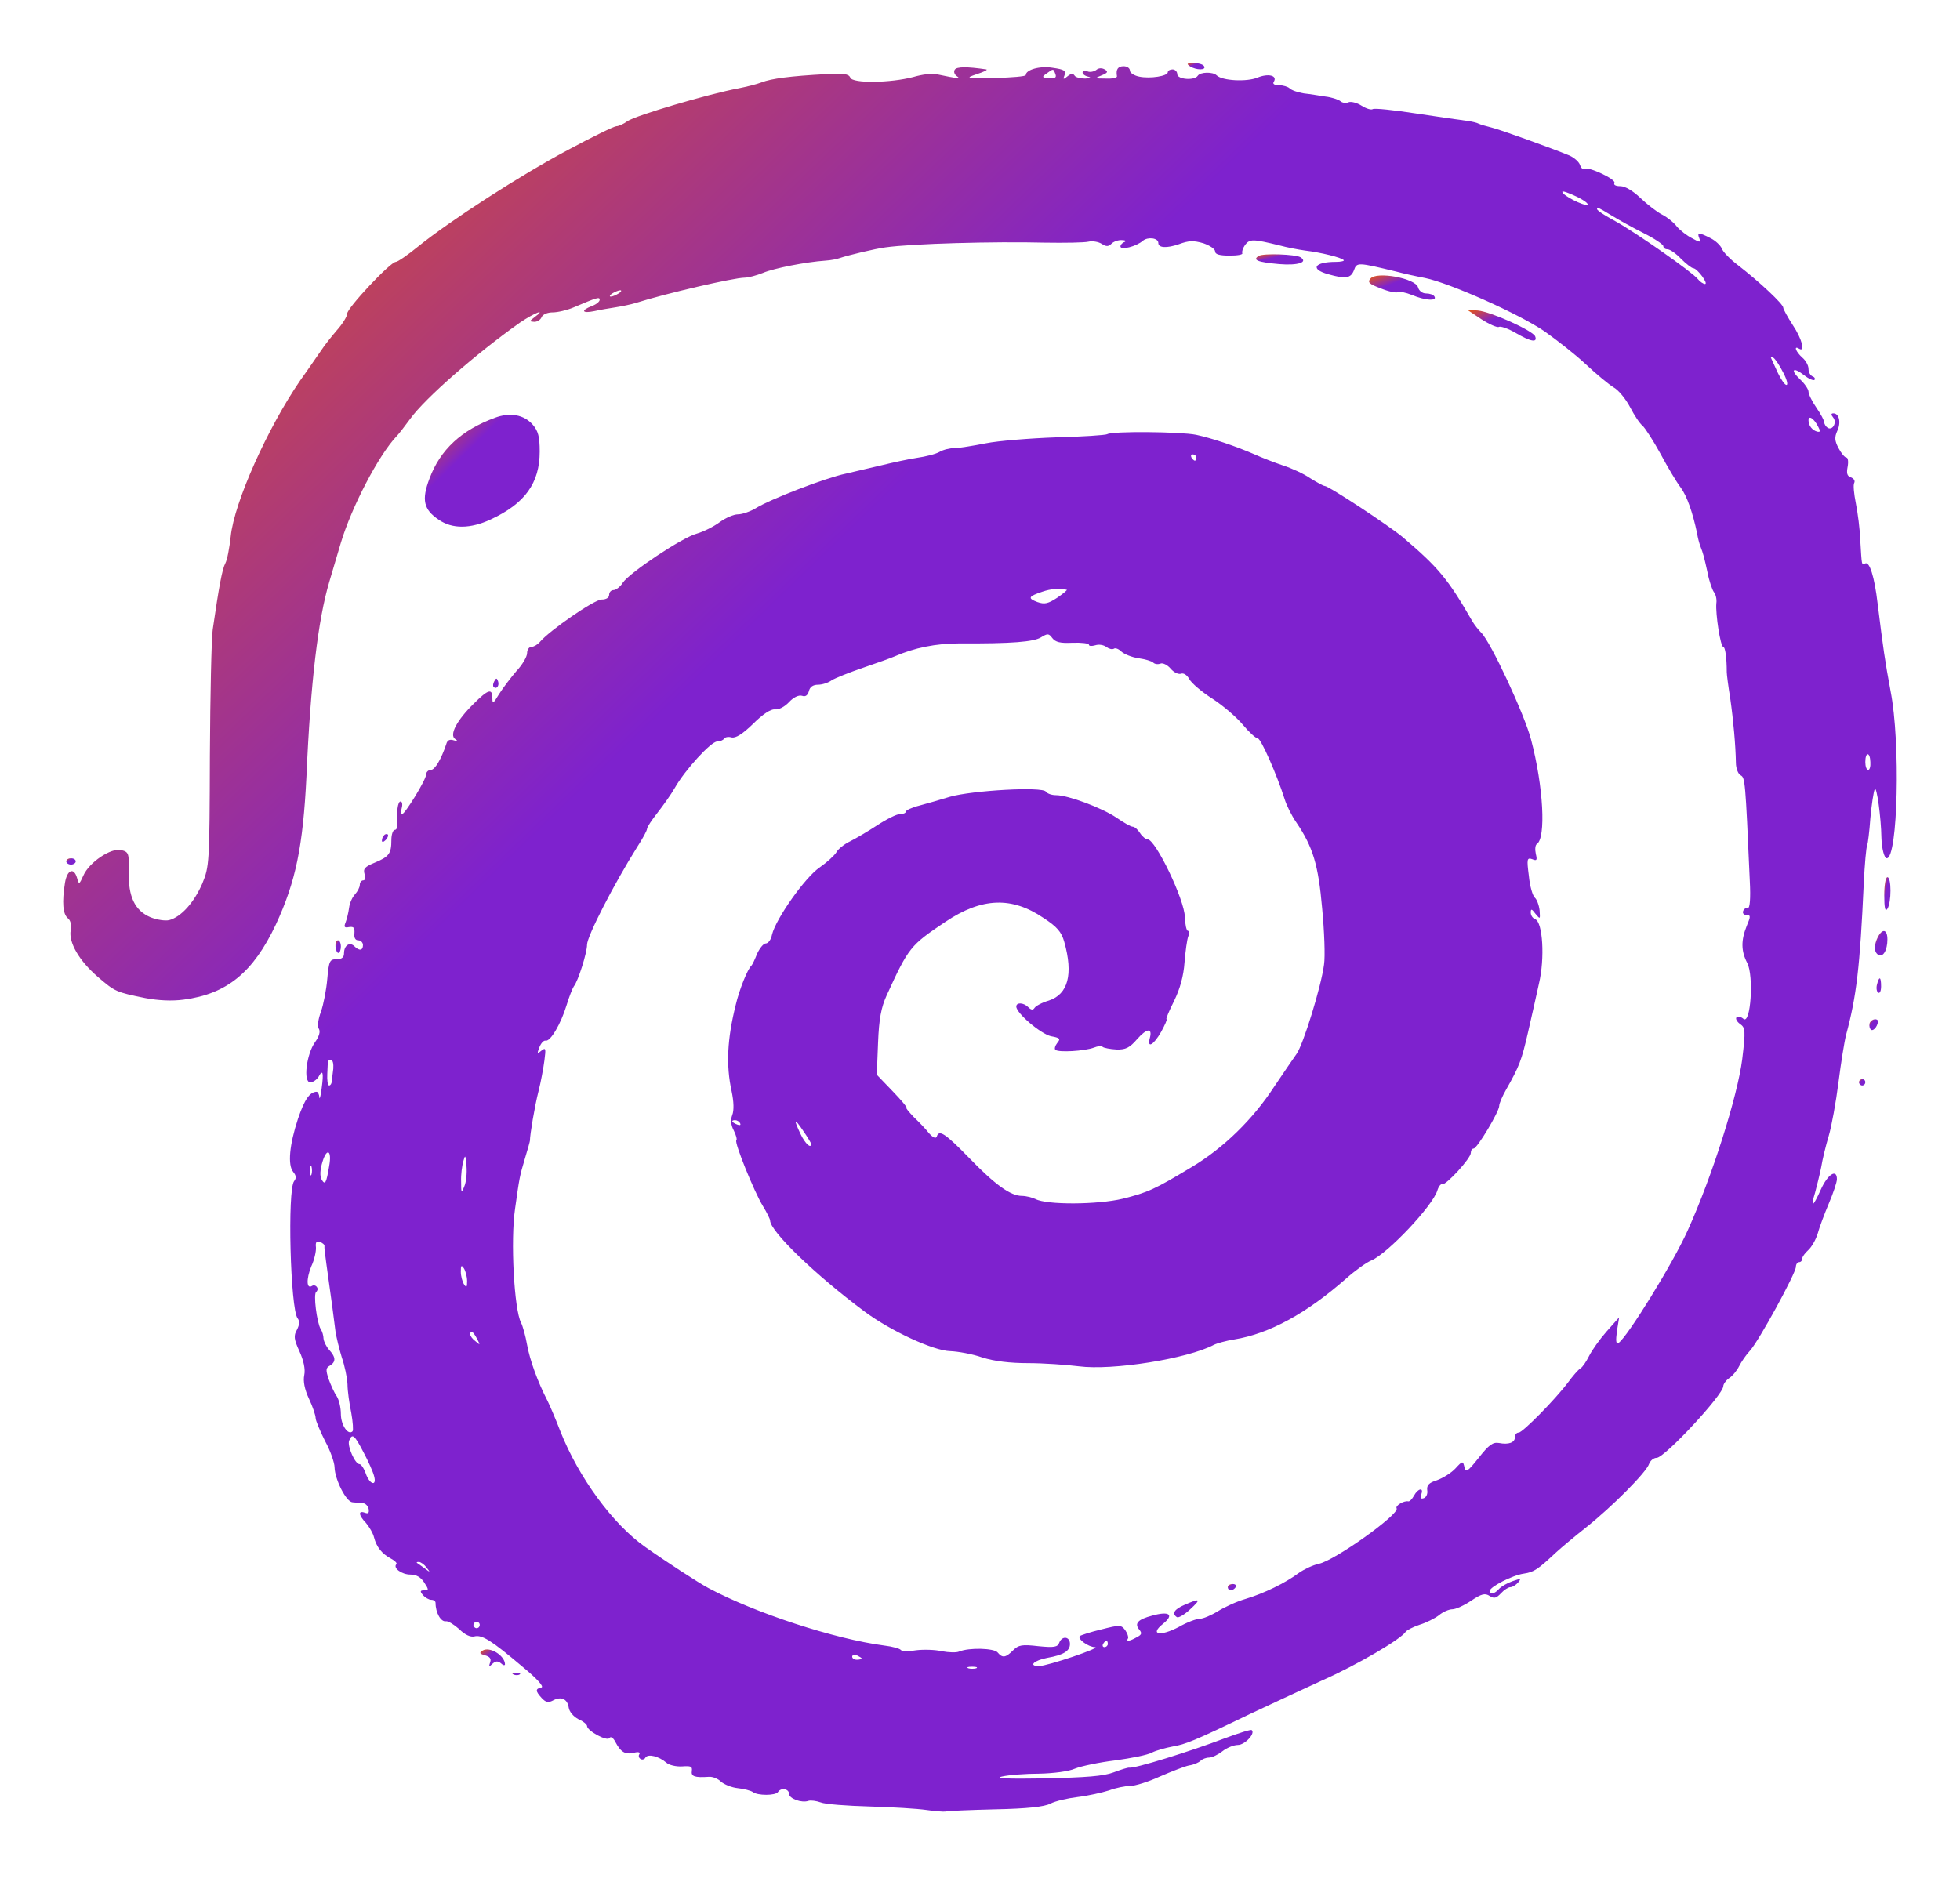
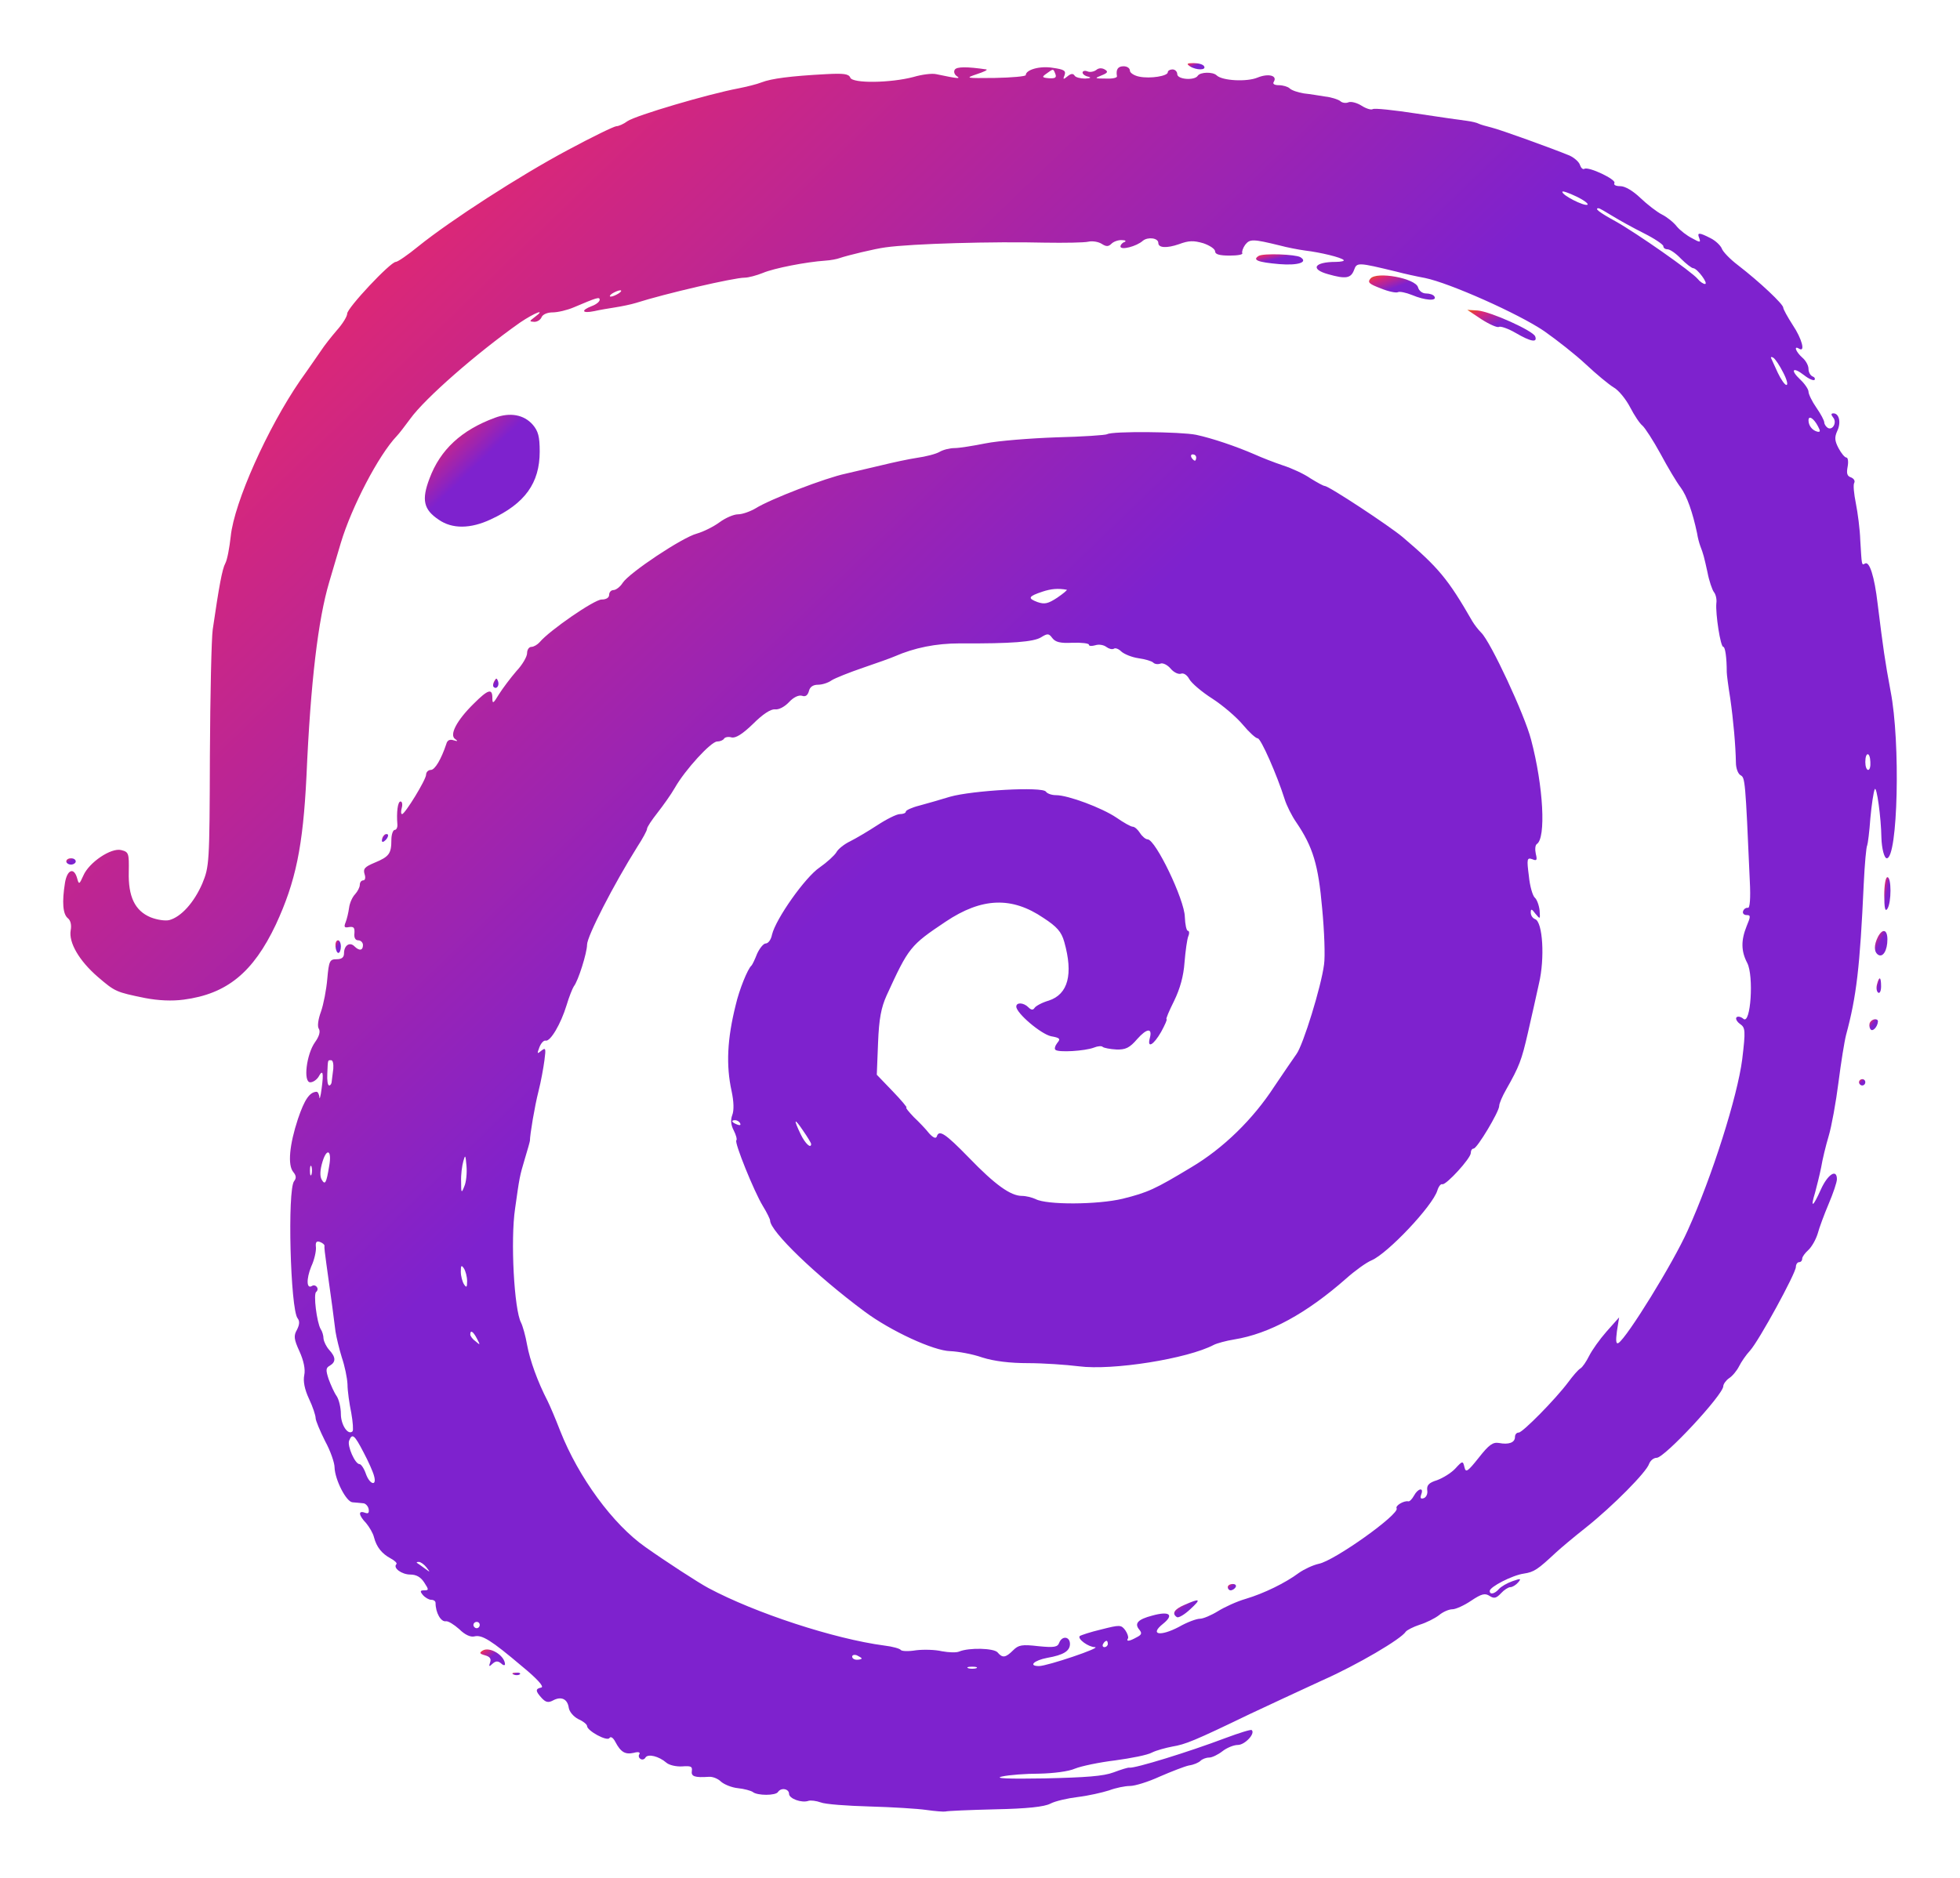
<svg xmlns="http://www.w3.org/2000/svg" version="1.0" width="621pt" height="595pt" viewBox="0 0 621 595" preserveAspectRatio="xMidYMid meet">
  <defs>
    <linearGradient id="logo-grad" x1="100%" y1="0%" x2="0%" y2="100%">
      <stop offset="0%" stop-color="#7E22CE" />
-       <stop offset="65%" stop-color="#7E22CE" />
+       <stop offset="55%" stop-color="#7E22CE" />
+       <stop offset="85%" stop-color="#DB2777" />
      <stop offset="100%" stop-color="#EA580C" />
    </linearGradient>
  </defs>
  <g transform="translate(0,595) scale(0.1,-0.1)" fill="url(#logo-grad)" stroke="none">
    <path d="M3770 5740 c20 -13 53 -13 45 0 -3 6 -18 10 -33 10 -21 0 -24 -2 -12 -10z" />
    <path d="M3025 5729 c-4 -6 -1 -15 6 -20 14 -9 6 -9 -65 6 -13 3 -45 -1 -72 -9 -72 -19 -193 -21 -200 -2 -5 12 -21 14 -77 11 -113 -6 -173 -14 -204 -26 -15 -6 -48 -14 -73 -19 -96 -18 -326 -86 -352 -104 -12 -9 -28 -16 -35 -16 -7 0 -77 -34 -155 -76 -150 -80 -370 -222 -473 -305 -33 -27 -65 -49 -71 -49 -17 0 -154 -146 -154 -164 0 -9 -15 -33 -33 -53 -18 -21 -40 -49 -49 -63 -10 -14 -39 -57 -67 -96 -103 -150 -209 -386 -220 -494 -4 -36 -11 -74 -17 -85 -10 -18 -20 -73 -40 -210 -4 -27 -8 -207 -9 -400 -1 -343 -2 -351 -24 -405 -26 -60 -67 -106 -105 -116 -13 -3 -39 1 -59 9 -50 21 -71 66 -69 144 1 59 0 63 -24 69 -32 8 -102 -39 -120 -81 -13 -29 -14 -29 -20 -7 -10 34 -31 26 -38 -15 -10 -62 -7 -100 9 -113 9 -7 12 -22 9 -38 -7 -39 27 -97 86 -148 55 -47 57 -48 150 -67 42 -8 85 -10 122 -5 137 18 220 86 292 238 63 136 86 247 97 470 13 299 37 497 72 615 8 28 25 84 37 125 34 113 119 277 177 338 7 7 26 32 43 55 46 64 209 207 348 305 46 31 85 46 46 17 -17 -13 -18 -14 -1 -15 10 0 20 7 23 15 4 9 19 15 35 15 16 0 46 7 67 16 73 31 82 34 82 24 0 -6 -11 -15 -25 -20 -36 -14 -31 -24 8 -16 17 4 48 9 67 12 19 3 49 9 65 14 94 30 311 80 344 80 12 0 38 7 58 15 35 15 138 35 198 39 17 1 37 5 45 8 26 9 114 30 145 34 85 12 344 19 505 15 63 -1 125 0 138 3 13 3 32 0 43 -7 14 -9 21 -9 31 1 6 6 21 12 33 11 11 0 14 -3 8 -6 -7 -2 -13 -9 -13 -14 0 -13 51 0 71 18 16 13 49 9 49 -7 0 -16 27 -17 65 -4 32 12 47 12 78 3 20 -7 37 -18 37 -26 0 -9 14 -13 46 -13 25 0 43 3 40 8 -2 4 2 16 9 26 15 19 24 19 110 -2 22 -6 58 -13 80 -16 50 -6 115 -22 122 -30 4 -3 -8 -6 -25 -6 -68 0 -82 -23 -24 -39 56 -16 72 -13 82 13 9 25 11 25 135 -5 22 -6 63 -15 90 -20 78 -16 296 -113 377 -168 40 -28 100 -75 133 -106 33 -31 73 -64 88 -73 16 -9 39 -38 52 -63 13 -25 30 -51 39 -58 8 -7 34 -47 57 -89 23 -43 51 -90 64 -107 20 -27 38 -79 52 -145 2 -14 7 -32 10 -40 10 -26 12 -34 23 -84 5 -27 15 -55 20 -62 6 -7 10 -23 8 -36 -3 -33 13 -138 22 -138 6 0 11 -34 11 -80 0 -8 5 -46 11 -83 10 -70 17 -149 18 -204 0 -18 7 -36 15 -40 14 -8 15 -14 29 -335 3 -56 0 -87 -6 -85 -6 1 -13 -4 -15 -10 -3 -7 2 -13 11 -13 13 0 13 -4 0 -35 -18 -45 -18 -79 2 -117 21 -41 11 -196 -12 -177 -8 7 -18 9 -22 5 -4 -4 1 -14 11 -21 17 -12 18 -20 7 -112 -15 -117 -95 -371 -173 -543 -46 -103 -192 -339 -219 -356 -8 -5 -9 7 -5 37 l7 44 -40 -45 c-22 -25 -46 -59 -55 -77 -9 -18 -21 -36 -28 -40 -7 -4 -24 -24 -38 -43 -42 -56 -145 -160 -157 -160 -7 0 -12 -6 -12 -14 0 -18 -20 -25 -51 -19 -19 3 -31 -5 -64 -47 -35 -44 -41 -48 -45 -30 -5 21 -6 21 -29 -4 -13 -14 -39 -30 -58 -37 -26 -8 -33 -16 -31 -32 2 -11 -3 -22 -11 -25 -10 -3 -12 0 -8 12 9 23 -10 20 -23 -4 -6 -11 -14 -19 -18 -18 -14 3 -42 -14 -37 -22 11 -18 -198 -167 -247 -176 -18 -4 -46 -17 -63 -29 -43 -32 -111 -65 -168 -82 -28 -8 -67 -26 -88 -39 -21 -13 -47 -24 -57 -24 -11 0 -41 -11 -67 -26 -59 -31 -94 -25 -50 10 36 29 20 41 -34 26 -46 -12 -58 -25 -41 -45 9 -11 7 -16 -9 -24 -23 -13 -34 -14 -27 -3 2 4 -2 16 -9 26 -13 17 -17 17 -76 2 -34 -8 -64 -18 -68 -21 -8 -9 28 -35 48 -35 24 -1 -151 -60 -177 -60 -35 0 -16 18 26 26 52 9 72 22 72 44 0 24 -25 27 -34 4 -5 -14 -16 -16 -66 -11 -52 6 -63 4 -80 -13 -24 -24 -34 -25 -49 -7 -11 14 -91 16 -122 3 -9 -4 -33 -3 -55 1 -21 5 -58 6 -82 3 -24 -4 -45 -3 -48 1 -2 4 -26 11 -52 14 -159 21 -409 103 -557 182 -32 17 -135 84 -200 130 -103 72 -212 221 -270 368 -15 39 -33 81 -40 95 -32 62 -56 129 -65 178 -5 29 -14 60 -19 70 -22 41 -34 262 -19 362 14 99 14 101 31 158 9 29 16 55 16 57 0 19 15 109 27 156 8 31 16 76 19 99 5 38 4 41 -10 30 -13 -11 -14 -10 -6 11 5 13 14 23 20 21 15 -3 48 53 66 112 8 27 19 54 23 60 14 17 42 107 42 132 0 27 85 192 159 310 17 26 31 52 31 57 0 6 15 28 33 51 18 23 43 58 55 79 33 58 115 147 134 147 9 0 19 4 22 9 3 5 14 7 24 4 13 -3 35 11 68 43 31 31 56 47 69 46 12 -2 31 8 45 23 14 15 30 23 41 20 11 -4 18 1 22 15 3 13 13 20 29 20 13 0 32 6 43 14 11 7 56 25 100 40 44 15 89 31 100 36 62 27 130 41 206 41 166 -1 234 5 257 19 21 13 25 13 36 -2 10 -13 25 -17 64 -15 29 1 52 -2 52 -6 0 -5 9 -5 20 -2 12 4 27 1 35 -5 8 -6 18 -9 24 -6 5 4 16 -1 24 -9 9 -8 33 -18 54 -21 21 -3 42 -9 47 -14 5 -5 15 -6 23 -3 7 3 22 -4 32 -16 10 -12 25 -19 33 -16 8 3 19 -4 26 -17 7 -13 40 -41 73 -62 34 -22 77 -59 97 -83 20 -24 41 -43 47 -43 10 0 61 -116 85 -192 6 -20 23 -54 37 -74 53 -78 70 -135 82 -272 7 -73 10 -153 6 -179 -9 -70 -66 -254 -87 -283 -10 -14 -42 -61 -71 -104 -67 -103 -161 -195 -262 -255 -116 -70 -138 -80 -218 -100 -79 -19 -241 -20 -276 -1 -11 5 -30 10 -43 10 -36 0 -85 35 -168 121 -76 78 -95 90 -102 67 -3 -7 -11 -4 -24 10 -10 13 -32 36 -49 52 -16 17 -27 30 -23 30 3 0 -16 23 -44 52 l-50 52 4 101 c3 77 10 112 27 150 70 153 75 159 187 234 115 77 210 80 310 12 43 -28 57 -44 66 -76 29 -103 12 -166 -49 -186 -21 -6 -41 -17 -45 -23 -5 -8 -11 -7 -20 2 -15 15 -38 16 -38 2 0 -21 78 -87 110 -94 28 -5 31 -8 20 -21 -7 -9 -10 -19 -6 -22 9 -9 93 -4 122 7 12 5 25 6 28 2 4 -3 23 -7 43 -8 29 -1 42 5 66 33 31 35 49 36 40 3 -9 -34 12 -22 36 20 12 22 20 40 17 40 -3 0 8 26 24 58 19 39 30 79 33 122 3 36 8 73 12 83 4 9 3 17 -1 17 -5 0 -9 20 -10 44 -1 55 -93 246 -118 246 -6 0 -17 9 -24 20 -7 11 -17 20 -23 20 -6 0 -29 13 -52 29 -46 31 -153 71 -191 71 -14 0 -28 5 -32 11 -10 17 -234 4 -304 -16 -30 -9 -74 -22 -97 -28 -24 -6 -43 -15 -43 -19 0 -5 -9 -8 -19 -8 -10 0 -42 -16 -71 -35 -29 -19 -68 -42 -86 -51 -19 -9 -39 -25 -44 -35 -6 -10 -30 -32 -53 -48 -46 -31 -139 -163 -151 -213 -3 -16 -12 -28 -20 -28 -7 0 -19 -15 -27 -32 -7 -18 -15 -35 -18 -38 -12 -10 -39 -77 -50 -125 -27 -108 -31 -191 -13 -273 7 -33 8 -61 2 -76 -6 -16 -4 -32 5 -49 7 -14 11 -28 8 -31 -7 -6 56 -162 84 -208 13 -21 23 -42 23 -46 0 -34 145 -174 300 -289 82 -61 218 -124 271 -125 24 -1 70 -9 101 -20 38 -12 88 -18 145 -18 48 0 121 -5 161 -10 107 -14 345 24 428 68 10 5 39 13 64 17 112 18 230 83 355 193 28 25 64 51 81 58 51 22 193 172 208 221 4 13 11 22 16 20 12 -3 90 82 90 99 0 8 4 14 9 14 11 0 81 117 81 135 0 8 10 31 22 52 42 74 49 93 69 180 11 48 27 119 35 156 19 80 12 195 -12 204 -8 3 -14 12 -14 21 0 13 3 12 15 -4 15 -18 15 -18 13 11 -2 17 -9 35 -15 40 -7 6 -16 37 -19 69 -7 54 -6 59 11 53 14 -6 16 -3 11 17 -3 14 -2 27 3 31 30 18 21 184 -18 331 -20 78 -128 310 -158 339 -10 10 -22 26 -28 36 -77 134 -107 170 -221 267 -43 36 -234 162 -247 162 -4 0 -24 11 -45 24 -20 14 -59 32 -87 41 -27 9 -68 25 -90 35 -60 26 -134 51 -185 62 -49 10 -266 12 -282 2 -5 -3 -78 -8 -161 -10 -84 -3 -184 -11 -224 -19 -40 -8 -84 -15 -98 -15 -15 0 -36 -5 -48 -12 -12 -7 -44 -15 -72 -19 -27 -4 -77 -15 -110 -23 -33 -8 -85 -20 -115 -27 -63 -13 -240 -81 -286 -110 -17 -10 -42 -19 -56 -19 -13 0 -39 -11 -58 -25 -19 -14 -51 -30 -72 -36 -46 -12 -214 -124 -235 -156 -8 -13 -22 -23 -29 -23 -8 0 -14 -7 -14 -15 0 -9 -9 -15 -24 -15 -23 0 -165 -98 -196 -135 -7 -8 -19 -15 -26 -15 -8 0 -14 -9 -14 -20 0 -11 -15 -37 -34 -57 -18 -21 -43 -54 -55 -73 -18 -30 -21 -32 -21 -12 0 31 -13 28 -59 -18 -54 -53 -78 -99 -59 -112 10 -7 8 -8 -5 -4 -12 4 -20 0 -23 -12 -16 -48 -36 -82 -49 -82 -8 0 -15 -7 -15 -15 0 -16 -67 -125 -76 -125 -4 0 -4 9 -1 20 3 11 1 20 -4 20 -9 0 -13 -35 -10 -72 1 -10 -3 -18 -8 -18 -6 0 -11 -15 -11 -32 0 -43 -7 -53 -53 -72 -31 -13 -37 -19 -32 -36 4 -11 2 -20 -4 -20 -6 0 -11 -6 -11 -14 0 -8 -7 -21 -15 -30 -8 -8 -17 -27 -19 -43 -2 -15 -7 -36 -11 -46 -6 -15 -4 -18 11 -15 15 2 18 -2 17 -19 -2 -15 3 -23 12 -23 8 0 15 -7 15 -15 0 -18 -12 -19 -27 -4 -15 15 -33 3 -33 -22 0 -13 -7 -19 -24 -19 -21 0 -24 -5 -29 -62 -3 -35 -12 -81 -20 -104 -9 -24 -12 -47 -7 -54 6 -9 1 -25 -12 -43 -27 -38 -38 -127 -15 -127 9 0 20 8 26 17 14 26 17 14 10 -37 -3 -25 -7 -37 -7 -27 -1 9 -5 17 -9 17 -22 -1 -38 -24 -59 -86 -27 -82 -33 -146 -15 -168 10 -12 10 -20 3 -29 -22 -26 -12 -407 11 -435 7 -9 6 -20 -2 -36 -11 -19 -10 -30 8 -69 13 -29 19 -56 15 -75 -4 -19 1 -45 15 -75 12 -25 21 -53 21 -61 0 -8 14 -41 30 -73 17 -31 30 -69 30 -83 1 -39 37 -110 57 -111 10 -1 25 -2 33 -3 8 0 16 -9 18 -18 2 -13 -1 -16 -12 -12 -22 8 -20 -8 4 -33 10 -12 22 -32 25 -45 8 -31 25 -52 53 -67 13 -7 21 -15 18 -18 -12 -12 17 -33 44 -33 19 0 33 -8 44 -25 15 -23 15 -25 0 -25 -13 0 -14 -3 -4 -15 7 -8 19 -15 26 -15 8 0 14 -4 14 -10 0 -31 17 -61 33 -58 7 1 25 -10 42 -25 18 -18 36 -26 48 -23 24 6 53 -12 150 -94 50 -41 72 -66 62 -68 -19 -4 -19 -11 1 -33 13 -14 21 -16 36 -8 26 14 46 5 50 -23 2 -13 15 -28 30 -36 16 -7 28 -17 28 -22 0 -15 64 -50 71 -38 4 6 12 1 19 -13 17 -32 31 -40 58 -34 14 4 21 2 18 -4 -4 -5 -2 -12 3 -15 5 -4 13 -2 16 4 8 13 43 4 66 -16 9 -8 31 -13 50 -12 28 2 33 0 31 -14 -3 -18 9 -22 54 -19 12 1 29 -6 38 -15 10 -9 34 -19 54 -21 20 -2 41 -8 47 -12 14 -12 73 -12 80 0 10 15 35 10 35 -6 0 -15 40 -30 62 -22 7 2 24 0 38 -5 14 -6 84 -11 155 -13 72 -2 153 -7 180 -11 28 -4 55 -6 60 -5 6 2 76 5 158 7 101 2 156 8 175 18 15 8 54 17 87 21 33 4 77 14 99 21 21 8 51 14 66 14 16 0 58 13 95 30 37 16 78 32 92 35 15 2 31 9 37 15 5 5 17 10 27 10 9 0 28 9 42 20 14 11 36 20 49 20 22 0 56 36 44 47 -2 3 -40 -9 -83 -25 -116 -44 -288 -97 -305 -94 -4 1 -26 -6 -50 -15 -32 -12 -87 -16 -218 -19 -117 -2 -162 0 -135 6 22 5 75 9 118 9 45 1 93 7 113 16 20 8 77 20 127 26 51 7 103 17 117 25 14 7 44 15 65 19 41 7 67 17 245 103 58 27 160 75 228 106 113 50 252 132 266 155 4 5 23 15 44 22 20 6 48 20 61 30 13 11 32 19 43 19 10 0 37 12 59 27 33 22 44 25 59 15 14 -9 21 -7 36 9 9 10 23 19 29 19 7 0 18 7 25 15 11 13 8 13 -18 4 -17 -6 -36 -17 -43 -25 -13 -15 -29 -19 -29 -6 0 13 72 50 108 55 33 5 44 13 102 67 15 14 58 50 96 80 84 67 191 175 199 201 4 10 14 19 24 19 25 0 211 200 211 227 0 6 8 18 18 25 11 7 25 24 32 38 7 14 22 36 35 50 28 31 145 245 145 265 0 8 5 15 10 15 6 0 10 5 10 11 0 6 9 18 19 27 11 10 24 33 30 52 5 19 21 62 35 95 14 33 26 68 26 78 0 34 -29 16 -51 -33 -25 -56 -34 -61 -18 -9 5 19 14 54 19 79 4 25 15 70 24 100 9 30 23 107 31 170 8 63 19 131 24 150 33 122 44 215 56 479 3 63 8 118 11 122 2 5 7 43 10 86 4 43 10 84 14 92 6 11 20 -89 21 -154 1 -34 9 -65 17 -65 35 0 44 367 12 530 -18 97 -23 132 -41 277 -10 86 -26 136 -40 127 -11 -6 -10 -7 -15 74 -1 34 -8 87 -14 117 -6 30 -9 59 -5 65 3 6 -1 13 -10 17 -13 4 -15 13 -11 34 3 16 1 29 -4 29 -5 0 -16 13 -25 30 -12 23 -13 34 -4 54 13 27 6 56 -12 56 -8 0 -8 -4 -1 -13 13 -15 -1 -42 -17 -33 -6 4 -11 12 -11 17 0 6 -11 27 -25 47 -14 20 -25 43 -25 51 0 7 -12 25 -26 38 -33 31 -24 42 12 14 15 -12 30 -18 33 -15 3 4 0 9 -6 11 -7 3 -13 13 -13 24 0 11 -9 27 -20 36 -20 18 -28 39 -10 28 21 -13 9 32 -20 75 -16 25 -30 50 -30 55 0 11 -74 81 -144 135 -25 19 -48 43 -51 53 -4 9 -19 24 -35 32 -37 19 -44 19 -36 0 5 -14 2 -14 -23 0 -16 8 -38 25 -48 37 -10 13 -31 30 -47 38 -16 8 -47 32 -69 53 -23 22 -48 37 -63 37 -15 0 -22 4 -19 10 7 11 -82 53 -95 45 -5 -3 -11 3 -14 12 -3 10 -18 23 -33 30 -56 23 -219 82 -248 89 -16 4 -34 9 -40 12 -5 3 -22 7 -37 9 -16 2 -87 12 -159 23 -72 11 -135 18 -140 14 -5 -3 -21 2 -35 11 -14 9 -33 14 -41 11 -9 -4 -21 -2 -27 4 -7 5 -28 12 -47 14 -19 3 -49 8 -68 10 -19 3 -39 10 -45 16 -5 5 -21 10 -34 10 -14 0 -21 4 -16 11 12 20 -18 27 -52 13 -34 -14 -111 -10 -129 7 -12 12 -52 11 -60 -1 -10 -16 -65 -12 -65 5 0 8 -7 15 -15 15 -8 0 -15 -4 -15 -9 0 -12 -55 -21 -90 -14 -16 3 -30 12 -30 19 0 8 -9 14 -20 14 -18 0 -25 -10 -21 -32 0 -5 -16 -8 -36 -7 -35 0 -36 1 -13 10 20 8 22 12 10 19 -9 5 -19 5 -27 -2 -7 -5 -20 -8 -28 -4 -8 3 -15 1 -15 -4 0 -5 8 -11 18 -13 11 -3 7 -5 -10 -6 -15 0 -30 4 -33 9 -5 8 -12 7 -23 -2 -13 -11 -15 -10 -9 4 5 14 -2 18 -37 23 -41 7 -86 -6 -86 -23 0 -4 -44 -8 -98 -9 -93 -1 -95 -1 -57 12 22 7 36 14 30 15 -61 9 -94 9 -100 -1z m319 -14 c4 -11 -1 -14 -20 -13 -23 2 -24 4 -8 15 22 16 21 16 28 -2z m1685 -414 c-12 -4 -79 30 -79 41 0 4 20 -3 45 -15 25 -12 40 -24 34 -26z m79 -35 c21 -13 66 -38 100 -55 34 -17 62 -36 62 -41 0 -6 6 -10 13 -10 8 0 27 -13 43 -30 16 -16 34 -30 39 -30 13 -1 49 -50 37 -50 -5 0 -16 7 -23 16 -19 23 -193 145 -261 183 -53 29 -67 41 -53 41 3 0 22 -11 43 -24z m-3148 -246 c-8 -5 -19 -10 -25 -10 -5 0 -3 5 5 10 8 5 20 10 25 10 6 0 3 -5 -5 -10z m3690 -251 c11 -21 16 -39 10 -39 -5 0 -17 17 -27 38 -9 20 -19 41 -21 46 -3 5 1 6 7 2 6 -4 20 -25 31 -47z m110 -170 c8 -15 8 -19 -2 -17 -16 4 -28 19 -28 36 0 17 17 6 30 -19z m-1970 -99 c0 -5 -2 -10 -4 -10 -3 0 -8 5 -11 10 -3 6 -1 10 4 10 6 0 11 -4 11 -10z m-410 -419 c2 -1 -11 -12 -30 -25 -29 -19 -40 -22 -63 -14 -32 12 -29 18 16 33 27 9 49 11 77 6z m2546 -546 c1 -14 -2 -25 -7 -25 -5 0 -9 11 -9 25 0 33 15 33 16 0z m-4870 -972 c-2 -16 -4 -34 -5 -40 0 -7 -4 -13 -8 -13 -5 0 -7 17 -6 37 2 46 1 43 12 43 6 0 8 -12 7 -27z m1289 -173 c3 -6 -1 -7 -9 -4 -18 7 -21 14 -7 14 6 0 13 -4 16 -10z m225 -65 c0 -17 -19 1 -33 30 -24 50 -21 54 8 11 14 -20 25 -39 25 -41z m-1527 -70 c-9 -55 -13 -62 -24 -43 -6 11 -5 31 3 57 14 45 30 35 21 -14z m428 -65 c-9 -23 -10 -21 -10 15 -1 22 3 51 7 65 6 22 7 20 10 -15 2 -23 -1 -52 -7 -65z m-484 38 c-3 -7 -5 -2 -5 12 0 14 2 19 5 13 2 -7 2 -19 0 -25z m41 -226 c-1 -4 2 -29 6 -57 15 -106 25 -181 29 -215 3 -19 12 -56 20 -82 9 -26 17 -64 18 -85 0 -21 6 -62 12 -91 5 -28 7 -55 4 -58 -14 -14 -37 20 -37 55 0 20 -6 45 -13 56 -8 11 -19 36 -26 55 -9 28 -9 35 4 42 20 12 19 27 -2 50 -9 10 -17 26 -18 36 0 9 -4 23 -9 30 -12 20 -24 112 -14 118 4 3 6 10 2 15 -3 5 -10 7 -15 4 -18 -12 -19 21 -3 61 10 21 16 49 15 61 -2 17 2 21 13 17 8 -3 15 -9 14 -12z m452 -112 c0 -20 -2 -22 -10 -10 -5 8 -10 26 -10 40 0 20 2 22 10 10 5 -8 10 -26 10 -40z m31 -182 c11 -21 11 -22 -4 -9 -10 7 -17 17 -17 22 0 15 9 10 21 -13z m-359 -361 c15 -28 30 -62 33 -74 10 -35 -14 -28 -26 7 -6 17 -15 30 -20 30 -14 0 -39 57 -33 74 10 25 17 19 46 -37z m199 -364 c13 -17 13 -17 -6 -3 -11 8 -22 16 -24 17 -2 2 0 3 6 3 6 0 17 -8 24 -17z m169 -183 c0 -5 -4 -10 -10 -10 -5 0 -10 5 -10 10 0 6 5 10 10 10 6 0 10 -4 10 -10z m1990 -60 c0 -5 -5 -10 -11 -10 -5 0 -7 5 -4 10 3 6 8 10 11 10 2 0 4 -4 4 -10z m-780 -46 c0 -2 -7 -4 -15 -4 -8 0 -15 4 -15 10 0 5 7 7 15 4 8 -4 15 -8 15 -10z m363 -31 c-7 -2 -19 -2 -25 0 -7 3 -2 5 12 5 14 0 19 -2 13 -5z" />
    <path d="M3988 5139 c-21 -13 -3 -20 65 -26 60 -5 93 6 67 22 -15 9 -117 13 -132 4z" />
    <path d="M4342 5067 c-10 -12 -4 -17 33 -31 24 -10 49 -15 54 -12 5 3 25 -1 45 -9 40 -17 80 -20 71 -5 -3 6 -15 10 -27 10 -11 0 -22 8 -25 19 -7 29 -132 52 -151 28z" />
    <path d="M4694 4938 c25 -16 50 -27 55 -24 5 3 29 -5 53 -19 48 -28 70 -32 62 -11 -7 18 -140 78 -182 82 l-33 2 45 -30z" />
    <path d="M1568 4626 c-106 -39 -173 -101 -207 -192 -26 -68 -19 -99 29 -131 43 -30 101 -29 165 1 108 50 155 115 155 215 0 48 -5 65 -22 85 -28 32 -72 40 -120 22z" />
    <path d="M1566 3791 c-4 -7 -5 -15 -2 -18 9 -9 19 4 14 18 -4 11 -6 11 -12 0z" />
    <path d="M1217 3303 c-4 -3 -7 -11 -7 -17 0 -6 5 -5 12 2 6 6 9 14 7 17 -3 3 -9 2 -12 -2z" />
    <path d="M210 3220 c0 -5 7 -10 15 -10 8 0 15 5 15 10 0 6 -7 10 -15 10 -8 0 -15 -4 -15 -10z" />
    <path d="M5970 3113 c0 -41 3 -54 10 -43 13 20 13 100 0 100 -6 0 -10 -26 -10 -57z" />
    <path d="M5950 2981 c-13 -26 -13 -48 1 -57 15 -9 29 14 29 49 0 31 -15 36 -30 8z" />
    <path d="M1063 2950 c1 -11 5 -20 9 -20 4 0 8 9 8 20 0 11 -4 20 -9 20 -6 0 -9 -9 -8 -20z" />
    <path d="M5947 2830 c-3 -11 -1 -23 4 -26 5 -3 9 6 9 20 0 31 -6 34 -13 6z" />
    <path d="M5925 2710 c-3 -5 -3 -15 1 -21 6 -11 23 6 24 24 0 10 -18 9 -25 -3z" />
    <path d="M5890 2520 c0 -5 5 -10 10 -10 6 0 10 5 10 10 0 6 -4 10 -10 10 -5 0 -10 -4 -10 -10z" />
    <path d="M3890 920 c0 -5 4 -10 9 -10 6 0 13 5 16 10 3 6 -1 10 -9 10 -9 0 -16 -4 -16 -10z" />
    <path d="M3753 864 c-33 -14 -41 -28 -24 -39 5 -3 24 8 42 25 36 33 32 36 -18 14z" />
    <path d="M1529 719 c-11 -7 -10 -10 8 -15 15 -4 20 -11 16 -22 -5 -14 -3 -15 7 -5 10 9 17 10 27 2 7 -7 13 -8 13 -3 -1 28 -49 57 -71 43z" />
    <path d="M1628 643 c7 -3 16 -2 19 1 4 3 -2 6 -13 5 -11 0 -14 -3 -6 -6z" />
  </g>
</svg>
